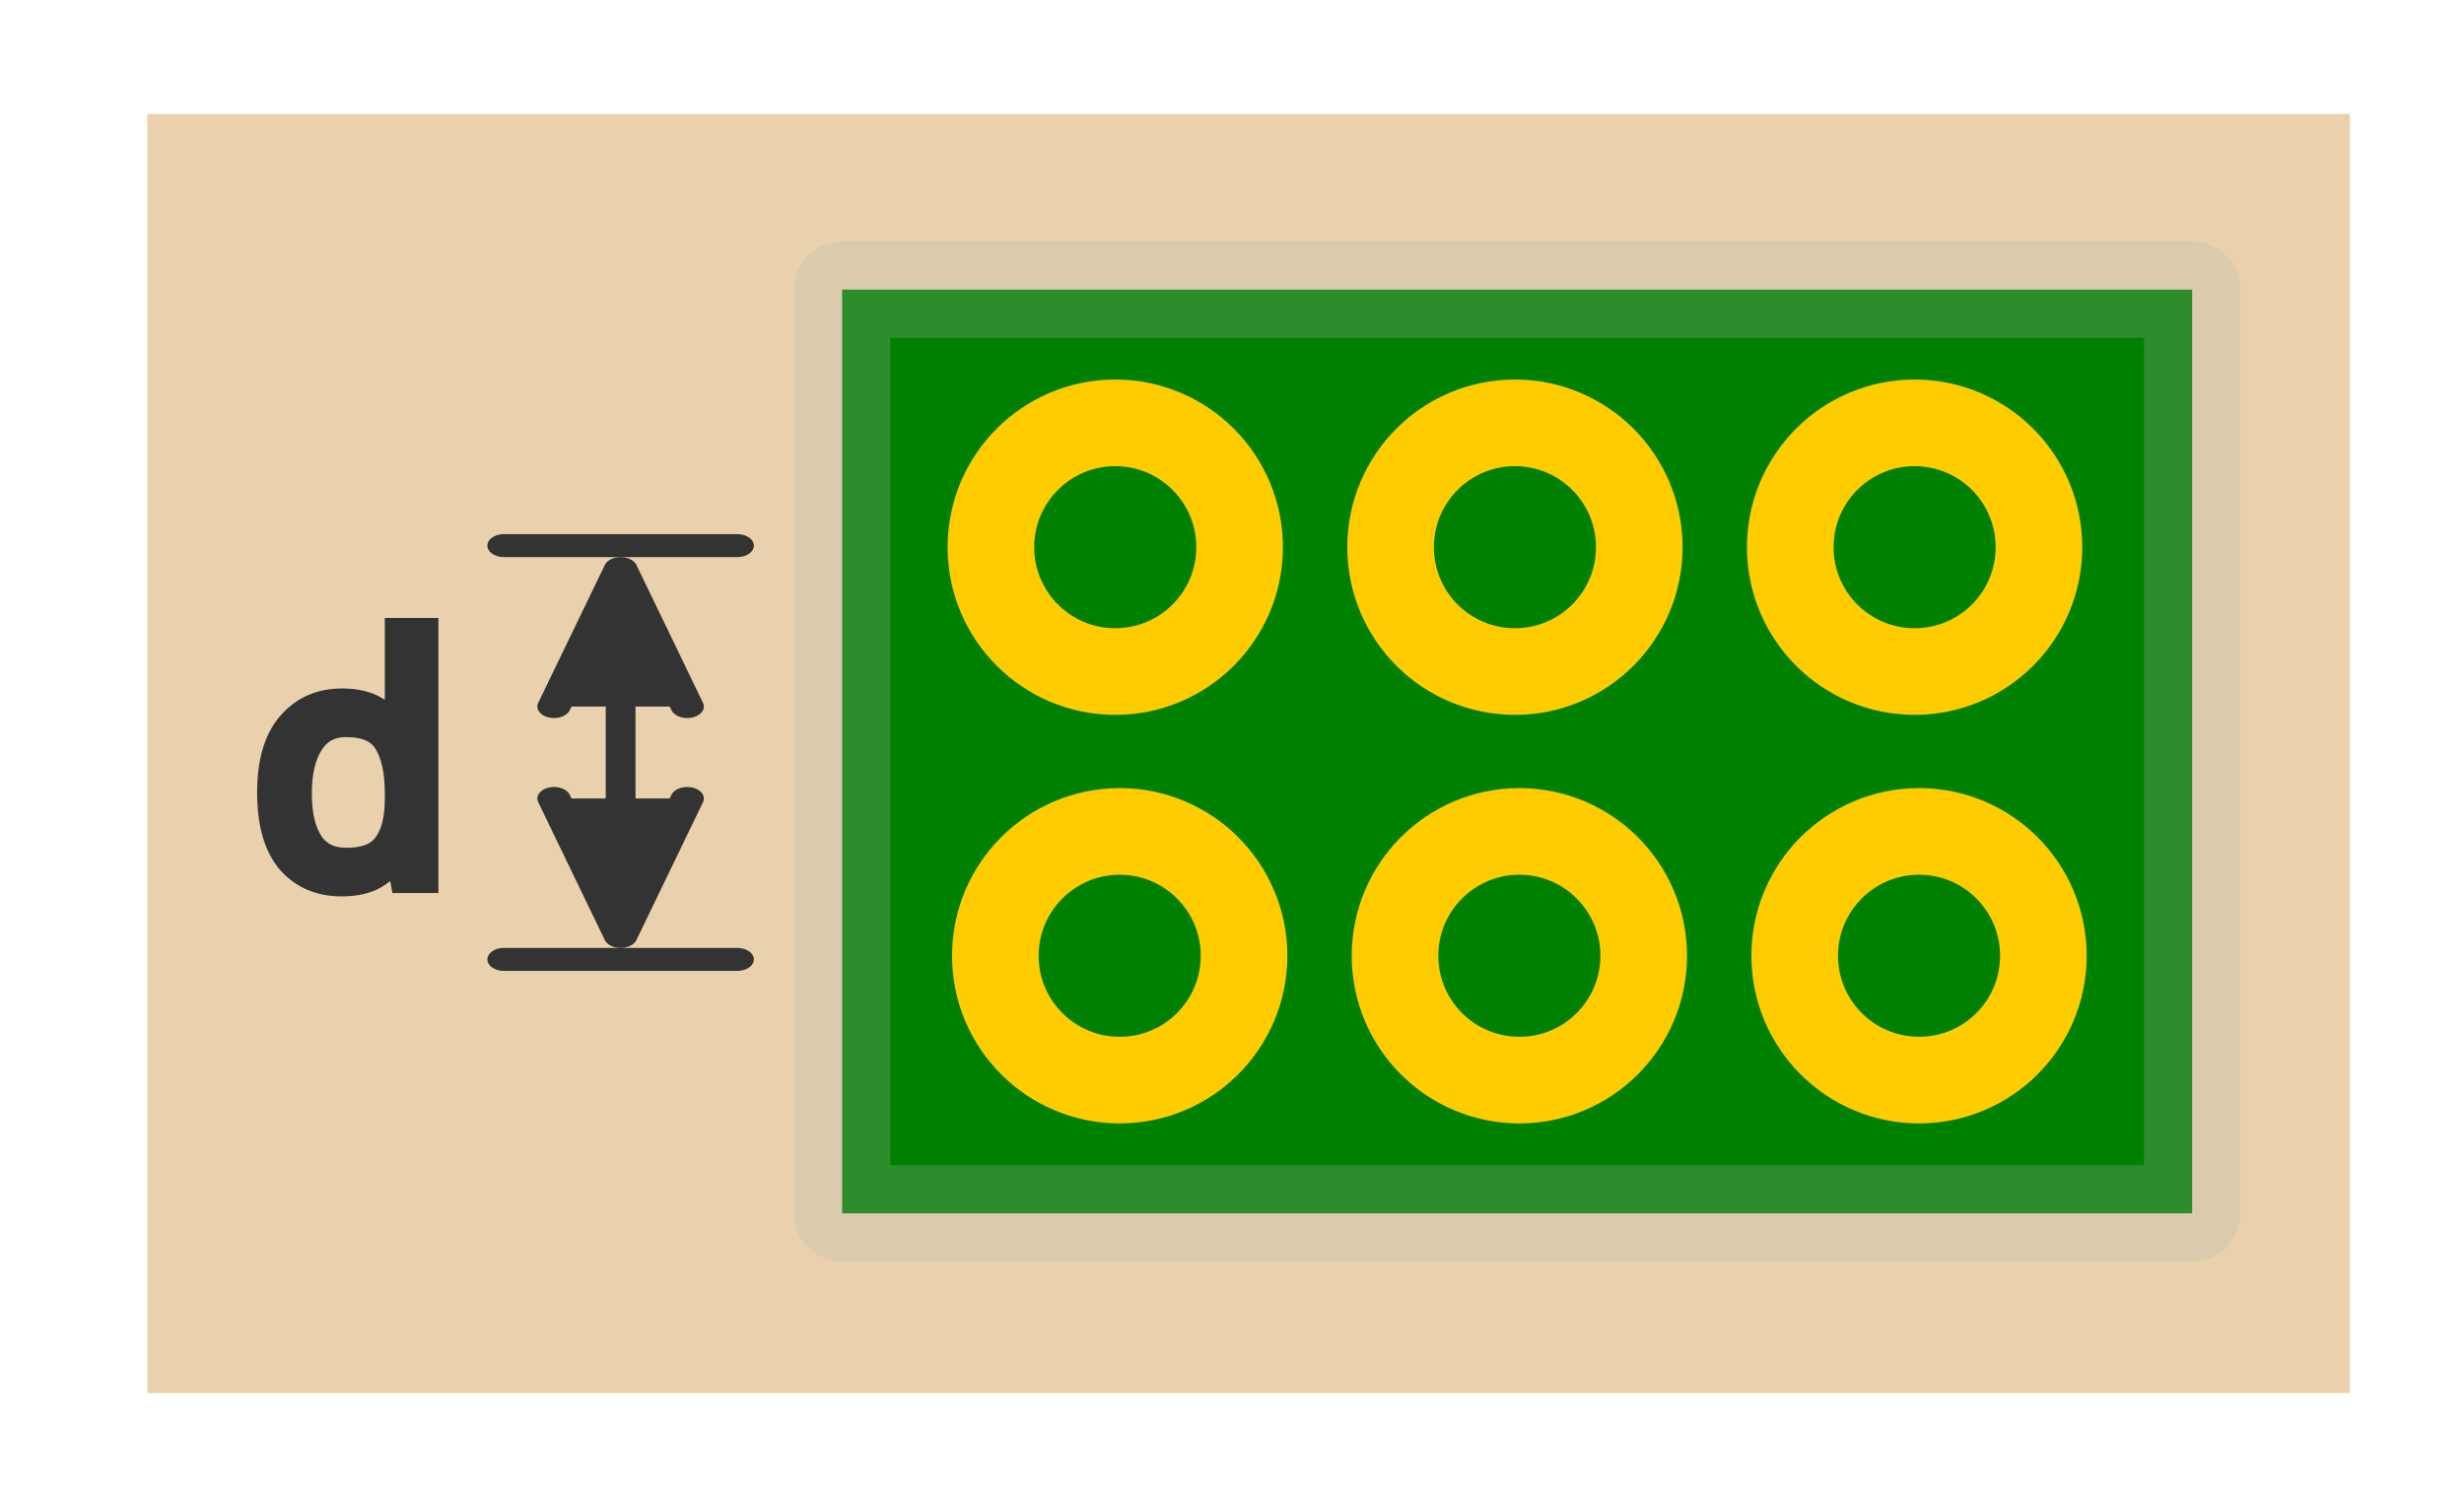
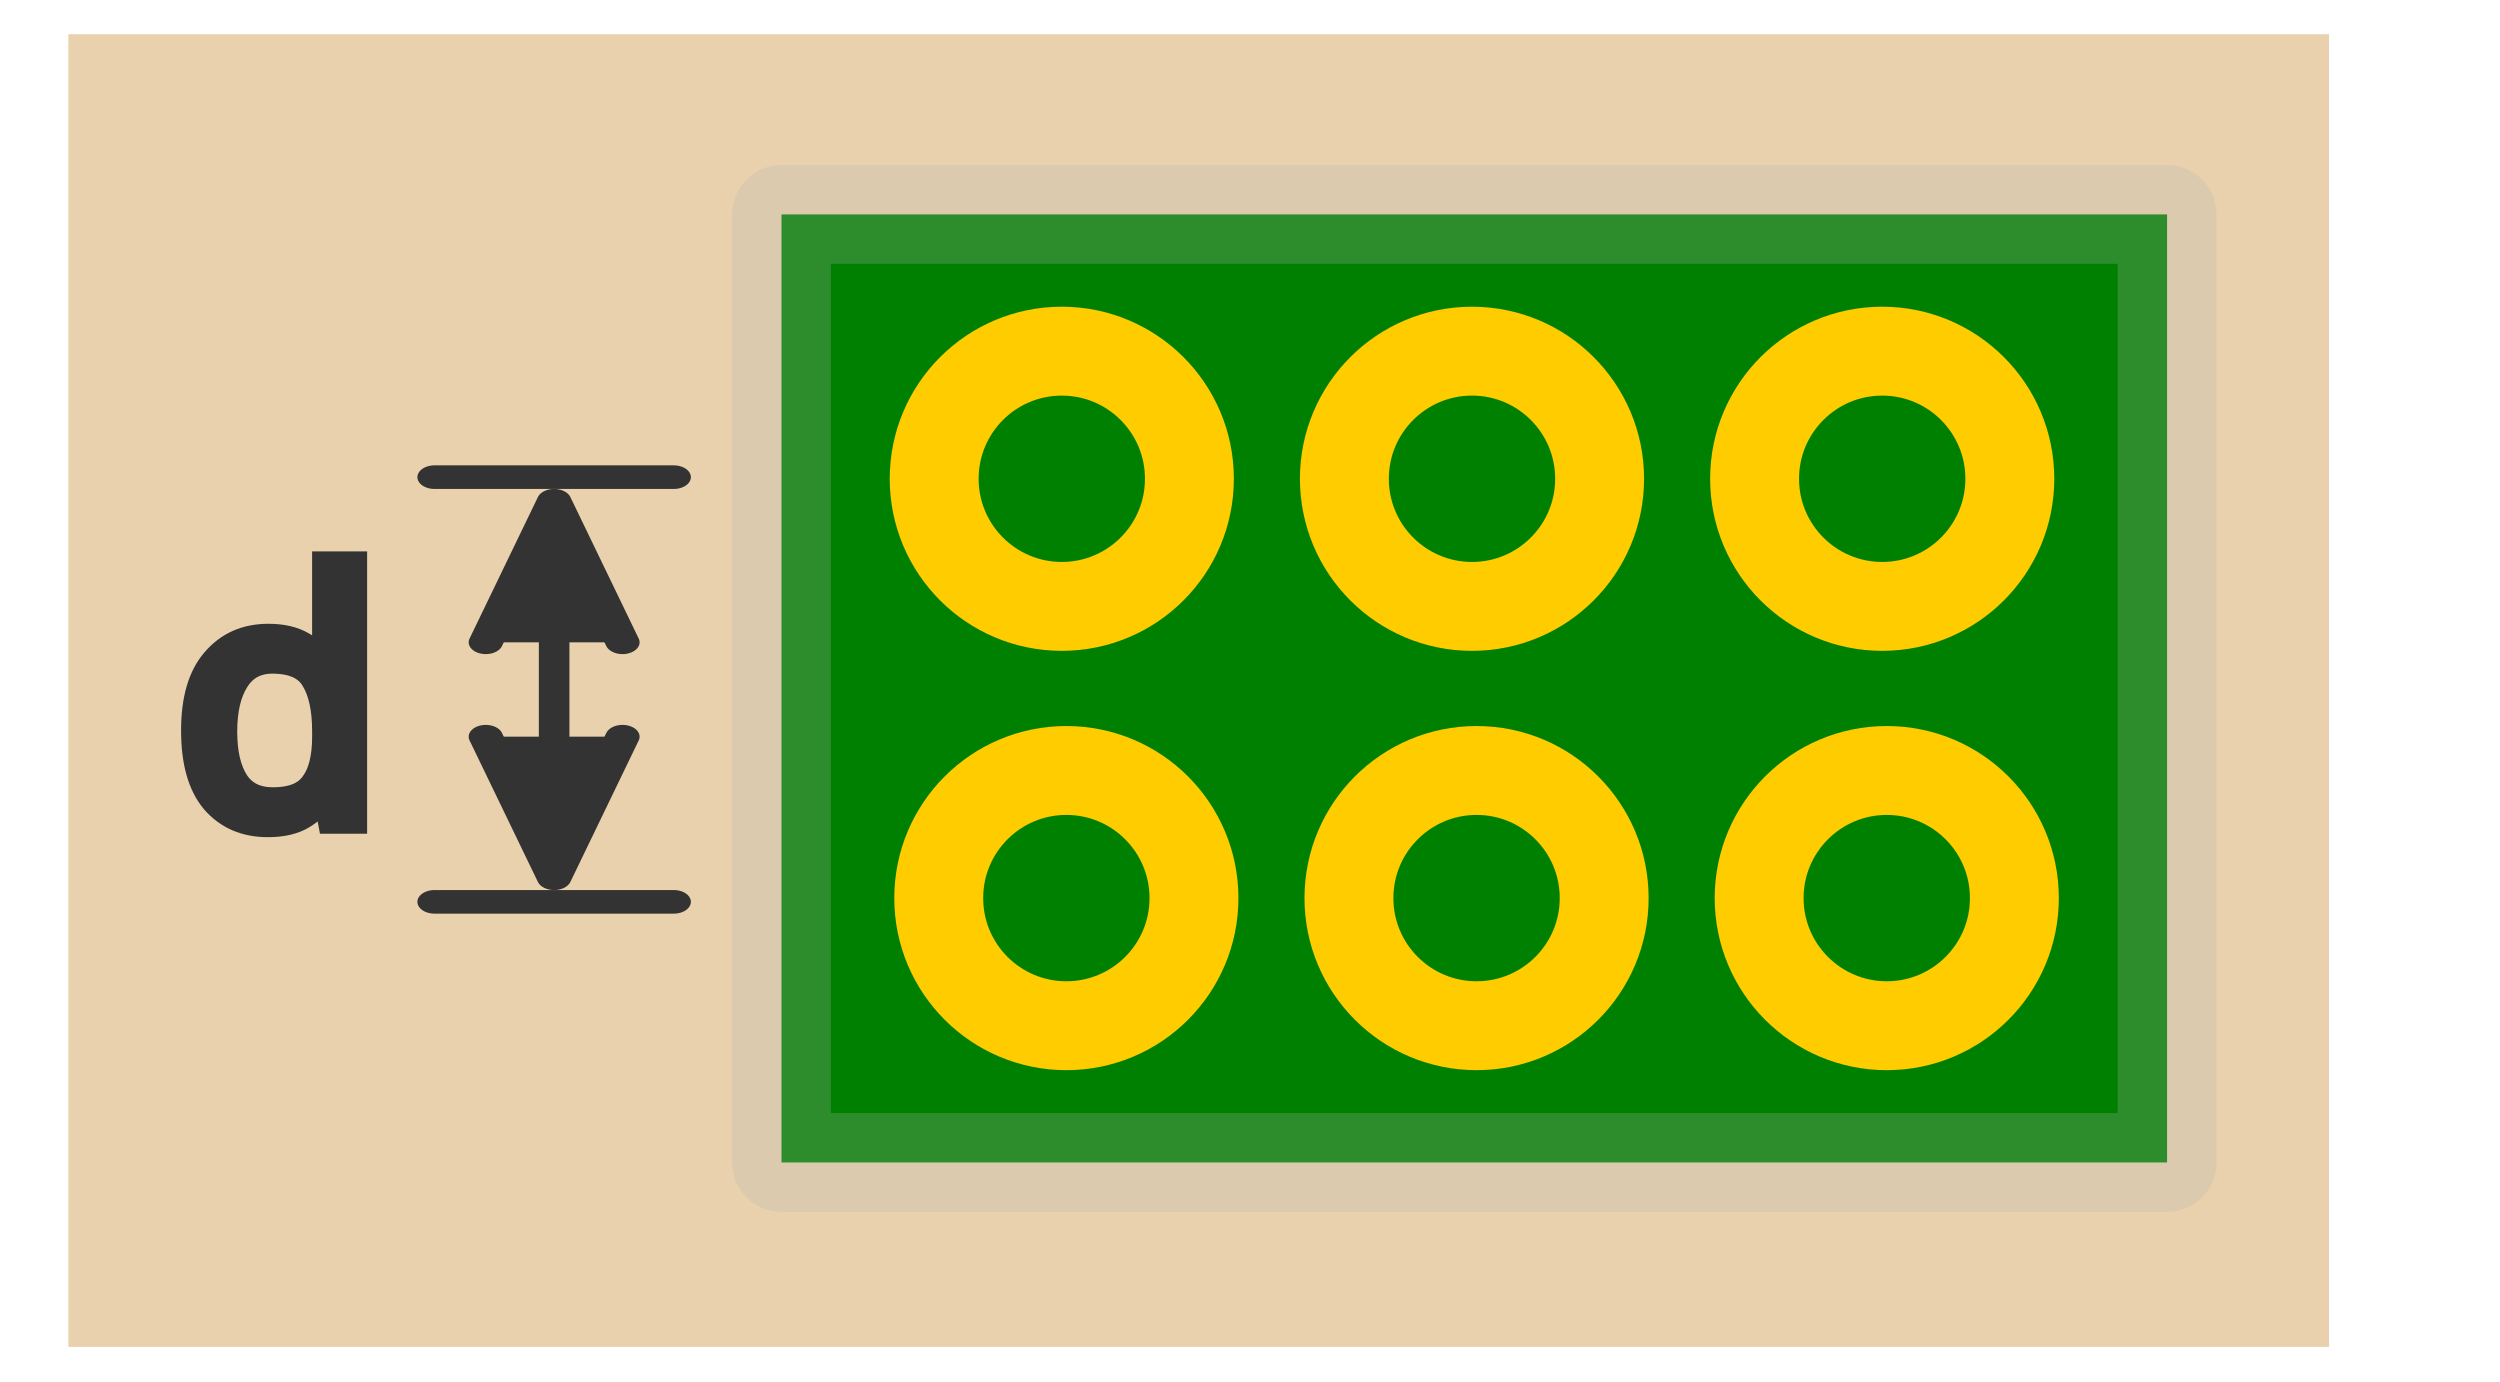
- <svg xmlns="http://www.w3.org/2000/svg" height="45.246" width="73.979" version="1.1" id="svg2" viewBox="0 0 69.355 42.418">
+ <svg xmlns="http://www.w3.org/2000/svg" height="40.4" width="73.133" version="1.1" id="svg2" viewBox="0 0 68.563 37.875">
  <defs id="defs4">
    <filter id="c" height="1.365" width="1.21" y="-0.183" x="-0.105" style="color-interpolation-filters:sRGB">
      <feGaussianBlur stdDeviation="1.598" id="feGaussianBlur7" />
    </filter>
    <filter id="d" height="1.47" width="1.481" y="-0.235" x="-0.24" style="color-interpolation-filters:sRGB">
      <feGaussianBlur stdDeviation="1.598" id="feGaussianBlur10" />
    </filter>
  </defs>
-   <path id="path3872" d="m 4.146,3.209 v 36 h 62 l -1.8e-5,-36 z" style="opacity:0.696;fill:#dfbd8a;fill-opacity:1;stroke:none;stroke-width:4.543;stroke-linecap:butt;stroke-linejoin:round;stroke-miterlimit:4;stroke-dasharray:none;stroke-opacity:1" />
-   <g id="g1472" transform="translate(5.358933,5.859199)">
+   <path id="path3872" d="m 1.875,0.938 v 36 h 62 l -1.8e-5,-36 z" style="opacity:0.696;fill:#dfbd8a;fill-opacity:1;stroke:none;stroke-width:4.543;stroke-linecap:butt;stroke-linejoin:round;stroke-miterlimit:4;stroke-dasharray:none;stroke-opacity:1" />
+   <g id="g1472" transform="translate(3.087584,3.58785)">
    <g transform="rotate(90,28.38117,29.31867)" id="g928">
      <rect style="fill:#008000;fill-opacity:1;stroke:none;stroke-width:1.133;stroke-miterlimit:4;stroke-dasharray:none;stroke-dashoffset:2;stroke-opacity:1" id="rect4495" width="26" height="38" x="1.355" y="1.355" />
      <g transform="matrix(1.638254,0,0,1.557226,2.612238,1.718159)" id="g16">
        <rect height="16" width="16" y="0" x="0" id="rect18" style="fill-opacity:0" />
      </g>
      <rect style="opacity:0.25;fill:#008000;fill-opacity:1;stroke:#b3b3b3;stroke-width:2.71;stroke-linejoin:round;stroke-miterlimit:4;stroke-dasharray:none;stroke-dashoffset:2;stroke-opacity:1" id="rect4737" width="26" height="38" x="1.355" y="1.355" />
      <g id="g856" transform="translate(1.355017,11.41752)">
        <path id="path3867-9-4-6" style="opacity:1;fill:none;fill-opacity:1;stroke:#ffcc00;stroke-width:2.438;stroke-linecap:round;stroke-linejoin:miter;stroke-miterlimit:4;stroke-dasharray:none;stroke-opacity:1" d="m 15.25,8.875 c 0,-1.933 1.567,-3.5 3.5,-3.5 1.933,0 3.5,1.567 3.5,3.5 0,1.933 -1.567,3.5 -3.5,3.5 C 16.817,12.375 15.25,10.808 15.25,8.875 Z" />
        <path id="path3867-9-4-3" style="opacity:1;fill:none;fill-opacity:1;stroke:#ffcc00;stroke-width:2.438;stroke-linecap:round;stroke-linejoin:miter;stroke-miterlimit:4;stroke-dasharray:none;stroke-opacity:1" d="m 3.75,9 c 0,-1.933 1.567,-3.5 3.5,-3.5 1.933,0 3.5,1.567 3.5,3.5 0,1.933 -1.567,3.5 -3.5,3.5 -1.933,0 -3.5,-1.567 -3.5,-3.5 z" />
      </g>
      <g id="g860" transform="translate(0.8550172,0.917517)">
        <path id="path3867-9-4-6-5" style="opacity:1;fill:none;fill-opacity:1;stroke:#ffcc00;stroke-width:2.438;stroke-linecap:round;stroke-linejoin:miter;stroke-miterlimit:4;stroke-dasharray:none;stroke-opacity:1" d="m 15.75,30.625 c 0,-1.933 1.567,-3.5 3.5,-3.5 1.933,0 3.5,1.567 3.5,3.5 0,1.933 -1.567,3.5 -3.5,3.5 C 17.317,34.125 15.75,32.558 15.75,30.625 Z" />
        <path id="path3867-9-4-3-2" style="opacity:1;fill:none;fill-opacity:1;stroke:#ffcc00;stroke-width:2.438;stroke-linecap:round;stroke-linejoin:miter;stroke-miterlimit:4;stroke-dasharray:none;stroke-opacity:1" d="m 4.25,30.75 c 0,-1.933 1.567,-3.5 3.5,-3.5 1.933,0 3.5,1.567 3.5,3.5 0,1.933 -1.567,3.5 -3.5,3.5 -1.933,0 -3.5,-1.567 -3.5,-3.5 z" />
      </g>
      <g id="g856-8" transform="translate(1.355017,0.1675171)">
        <path id="path3867-9-4-6-53" style="opacity:1;fill:none;fill-opacity:1;stroke:#ffcc00;stroke-width:2.438;stroke-linecap:round;stroke-linejoin:miter;stroke-miterlimit:4;stroke-dasharray:none;stroke-opacity:1" d="m 15.25,8.875 c 0,-1.933 1.567,-3.5 3.5,-3.5 1.933,0 3.5,1.567 3.5,3.5 0,1.933 -1.567,3.5 -3.5,3.5 C 16.817,12.375 15.25,10.808 15.25,8.875 Z" />
        <path id="path3867-9-4-3-8" style="opacity:1;fill:none;fill-opacity:1;stroke:#ffcc00;stroke-width:2.438;stroke-linecap:round;stroke-linejoin:miter;stroke-miterlimit:4;stroke-dasharray:none;stroke-opacity:1" d="m 3.75,9 c 0,-1.933 1.567,-3.5 3.5,-3.5 1.933,0 3.5,1.567 3.5,3.5 0,1.933 -1.567,3.5 -3.5,3.5 -1.933,0 -3.5,-1.567 -3.5,-3.5 z" />
      </g>
    </g>
    <g transform="matrix(0,0.6470588,-0.9375,0,26.74225,5.869353)" id="g835">
      <path style="fill:#333333;stroke:#333333;stroke-width:0.894px;stroke-linecap:round;stroke-linejoin:miter;stroke-opacity:1" d="M 22.608,15.608 H 6.608" id="path5185" />
      <path style="fill:#333333;stroke:#333333;stroke-width:1px;stroke-linecap:round;stroke-linejoin:round;stroke-opacity:1" d="m 16.608,17.608 6,-2 -6,-2" id="path5191" />
      <path style="fill:#333333;stroke:#333333;stroke-width:1px;stroke-linecap:round;stroke-linejoin:round;stroke-opacity:1" d="m 12.608,13.608 -6,2 6,2" id="path5195" />
      <path style="fill:#333333;stroke:#333333;stroke-width:1px;stroke-linecap:round;stroke-linejoin:miter;stroke-opacity:1" d="m 5.608,12.108 v 7" id="path3088" />
      <path style="fill:#333333;stroke:#333333;stroke-width:1px;stroke-linecap:round;stroke-linejoin:miter;stroke-opacity:1" d="m 23.608,12.108 v 7" id="path3088-3" />
    </g>
    <text id="text872" y="18.931" x="1.711" style="font-style:normal;font-weight:normal;font-size:27.83px;line-height:1.25;font-family:sans-serif;letter-spacing:0px;word-spacing:0px;fill:#333333;fill-opacity:1;stroke:#333333;stroke-width:0.696" xml:space="preserve">
      <tspan style="font-size:9.277px;fill:#333333;stroke:#333333;stroke-width:0.696" y="18.931" x="1.711" id="tspan870">d</tspan>
    </text>
  </g>
</svg>
